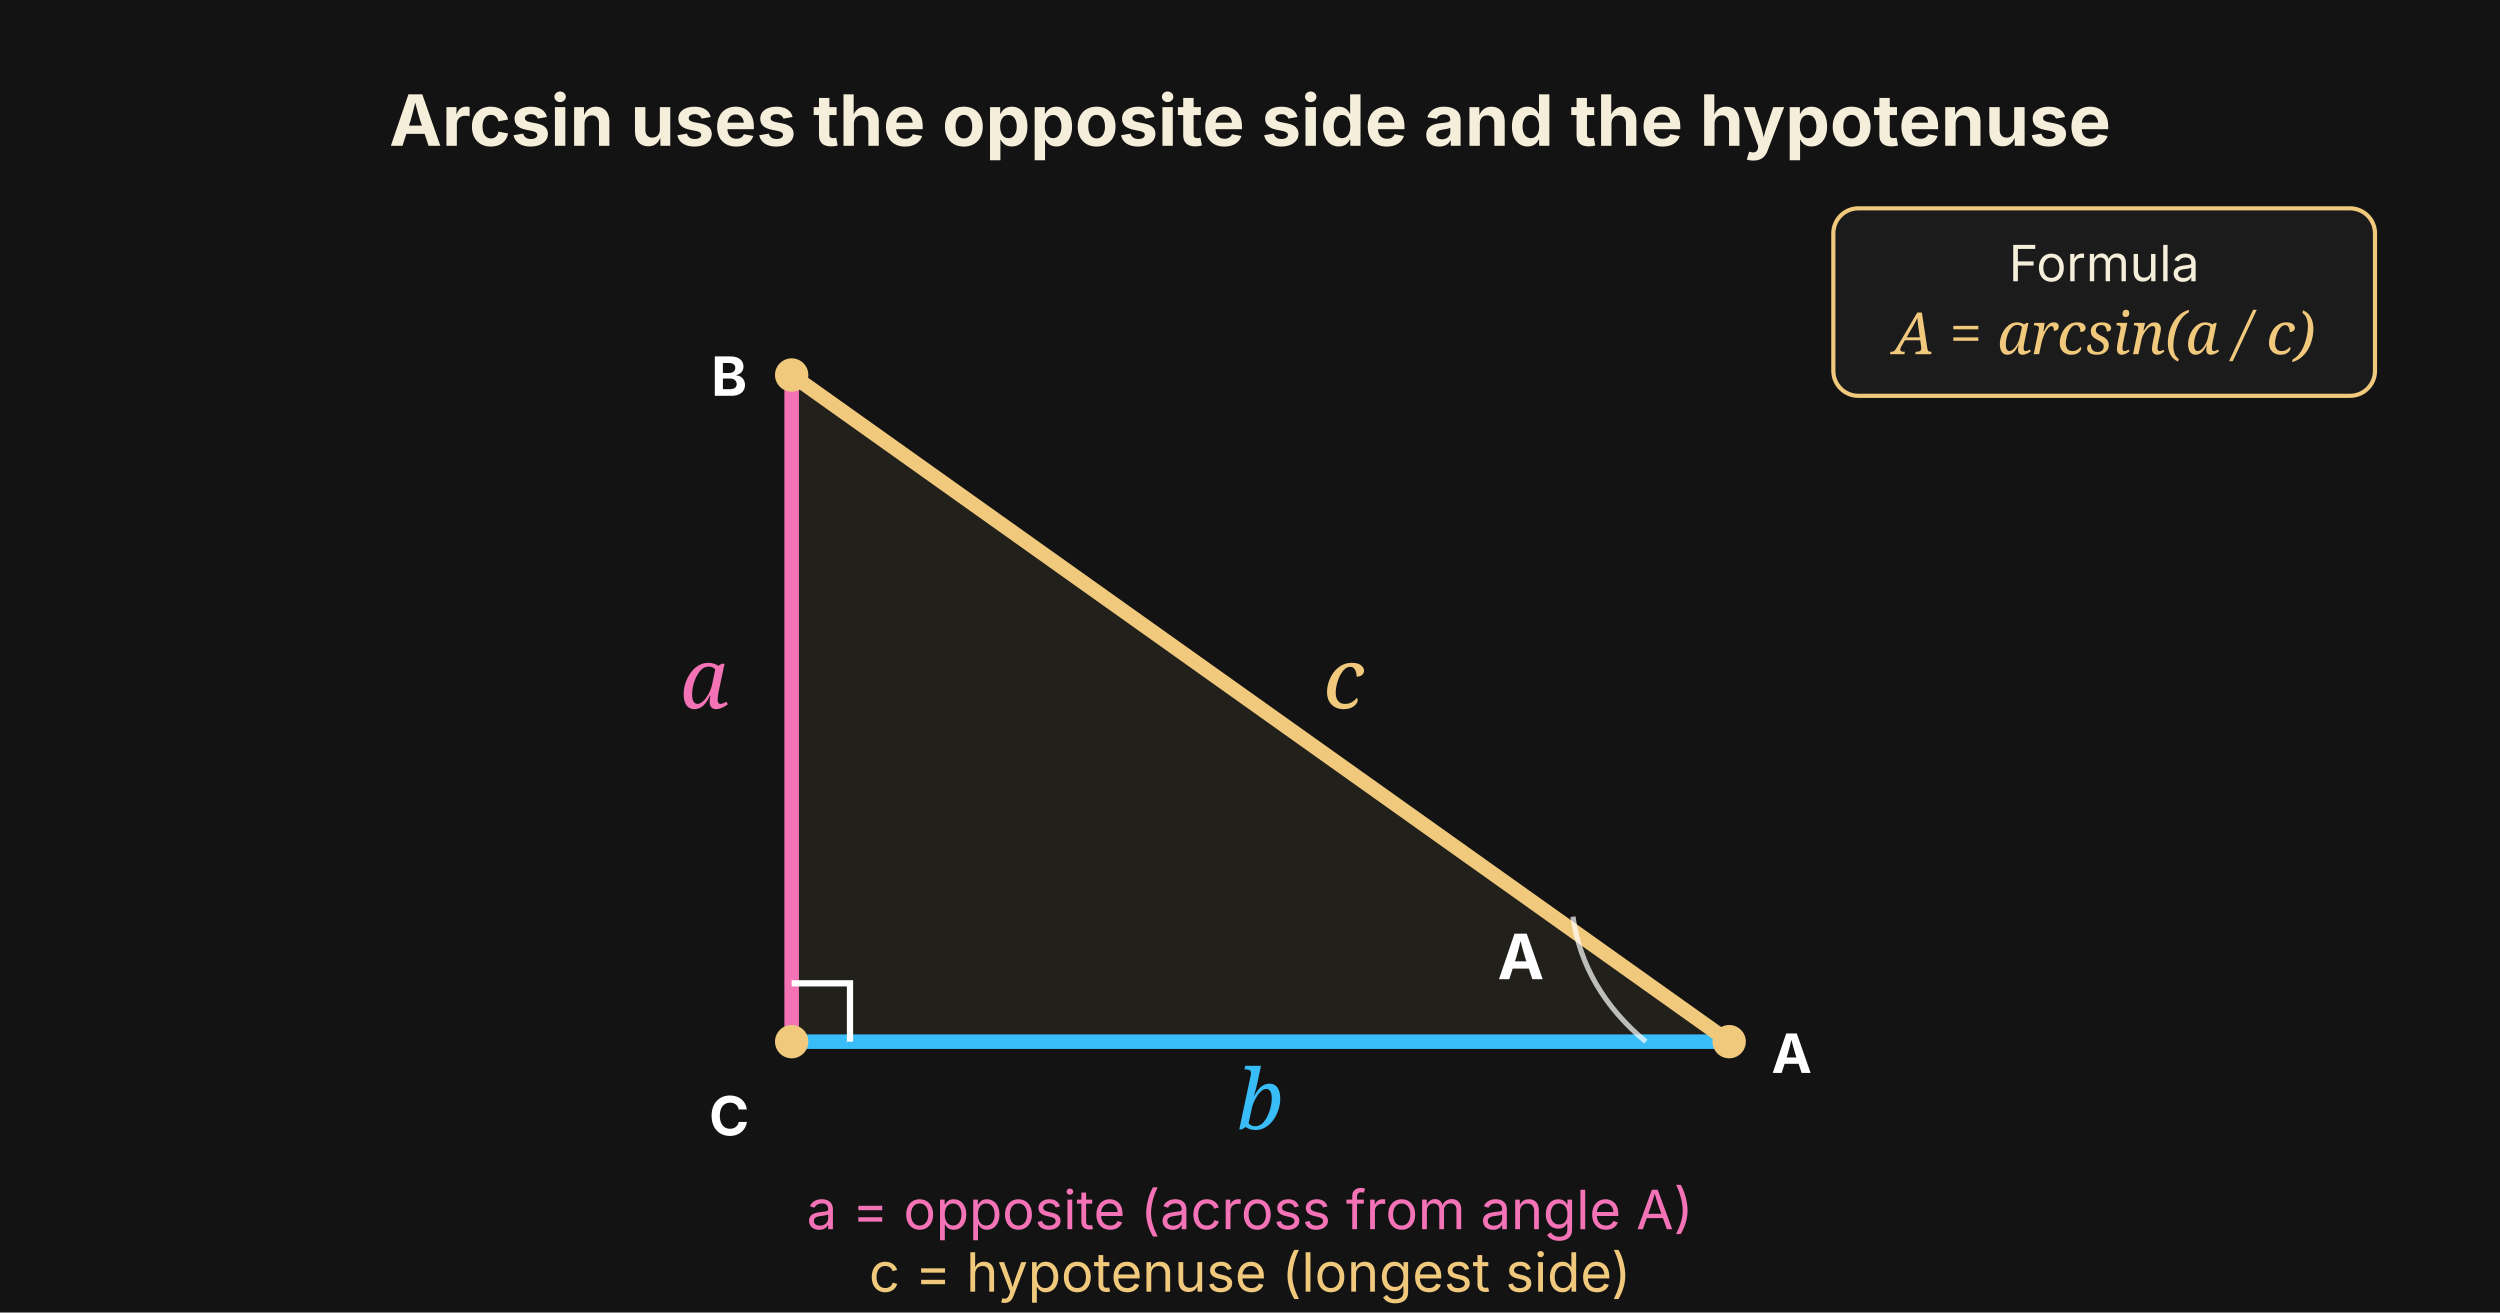
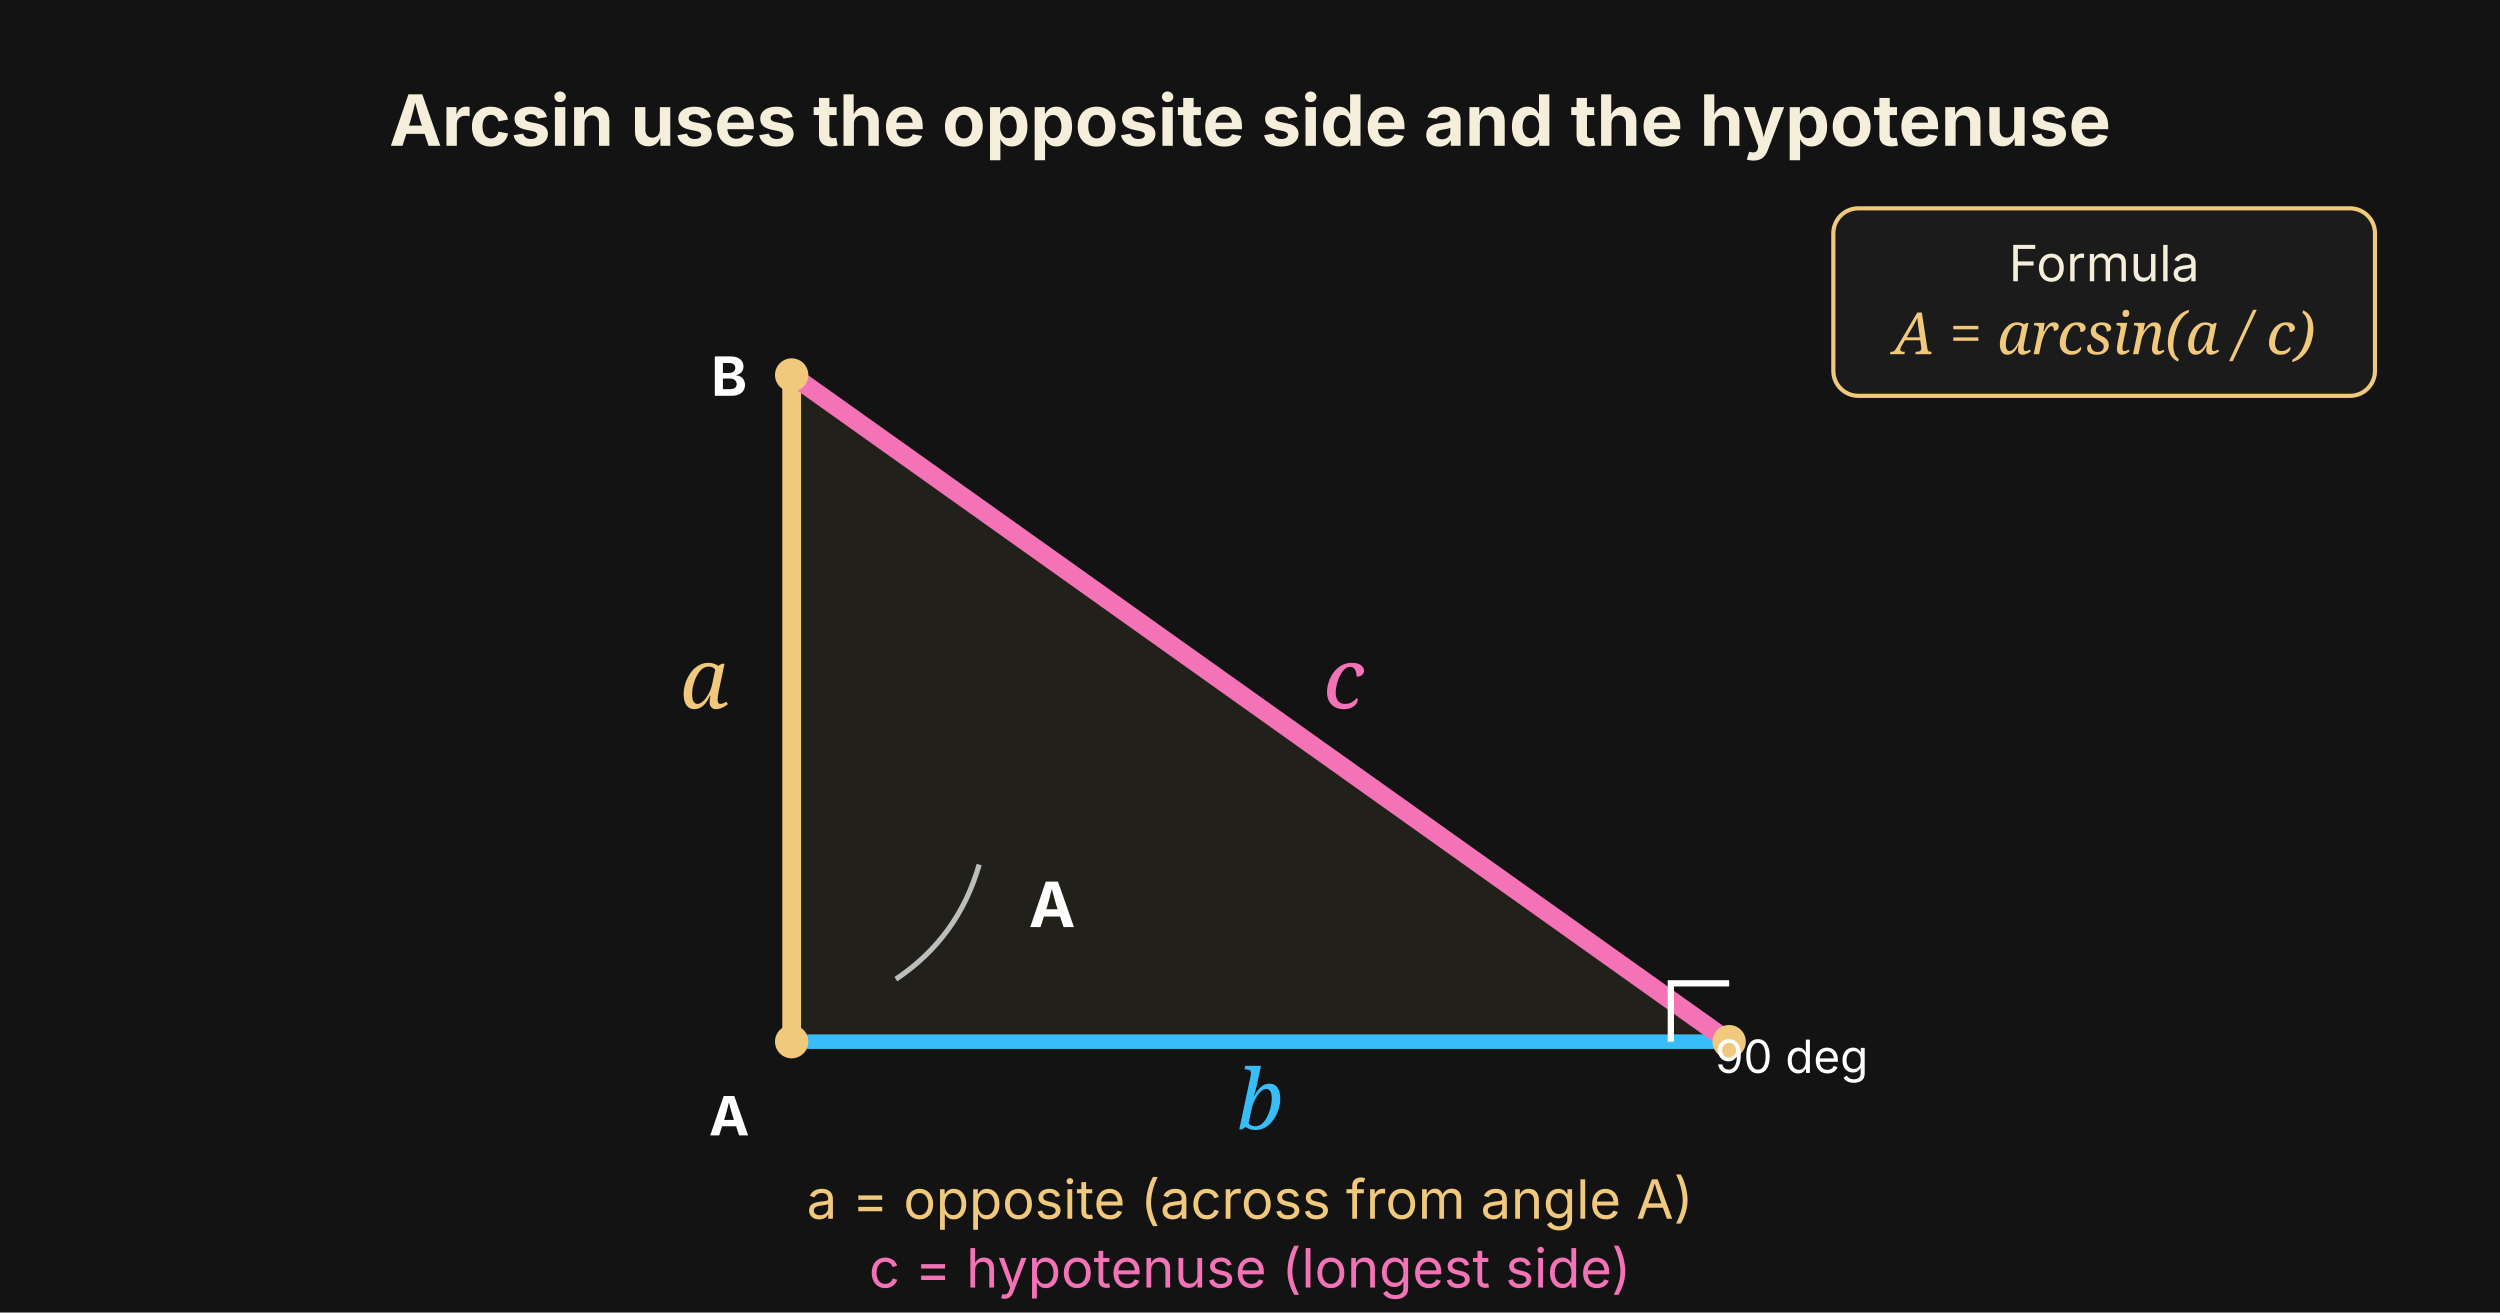
<svg xmlns="http://www.w3.org/2000/svg" width="1200" height="630" viewBox="0 0 1200 630">
  <rect x="0" y="0" width="1200" height="630" fill="#131313" />
  <text x="600" y="70" font-family="system-ui, -apple-system, 'Segoe UI', sans-serif" font-size="34" fill="#f5eeda" text-anchor="middle" font-weight="bold">Arcsin uses the opposite side and the hypotenuse</text>
  <polygon points="380,500 830,500 380,180" fill="rgba(241,201,125,0.07)" />
  <line x1="380" y1="500" x2="830" y2="500" stroke="#38bdf8" stroke-width="7" stroke-linecap="round" />
-   <line x1="380" y1="500" x2="380" y2="180" stroke="#f472b6" stroke-width="7" stroke-linecap="round" />
-   <line x1="830" y1="500" x2="380" y2="180" stroke="#f1c97d" stroke-width="7" stroke-linecap="round" />
-   <polyline points="380,472 408,472 408,500" stroke="#ffffff" stroke-width="3" fill="none" />
+   <line x1="380" y1="500" x2="380" y2="180" stroke="#f1c97d" stroke-width="9" stroke-linecap="round" />
+   <line x1="830" y1="500" x2="380" y2="180" stroke="#f472b6" stroke-width="9" stroke-linecap="round" />
+   <polyline points="802,500 802,472 830,472" stroke="#ffffff" stroke-width="3" fill="none" />
  <circle cx="380" cy="500" r="8" fill="#f1c97d" />
  <circle cx="830" cy="500" r="8" fill="#f1c97d" />
  <circle cx="380" cy="180" r="8" fill="#f1c97d" />
-   <text x="350" y="545" font-family="system-ui, -apple-system, 'Segoe UI', sans-serif" font-size="26" fill="#ffffff" text-anchor="middle" font-weight="bold">C</text>
-   <text x="860" y="515" font-family="system-ui, -apple-system, 'Segoe UI', sans-serif" font-size="26" fill="#ffffff" text-anchor="middle" font-weight="bold">A</text>
+   <text x="350" y="545" font-family="system-ui, -apple-system, 'Segoe UI', sans-serif" font-size="26" fill="#ffffff" text-anchor="middle" font-weight="bold">A</text>
+   <text x="860" y="515" font-family="system-ui, -apple-system, 'Segoe UI', sans-serif" font-size="22" fill="#ffffff" text-anchor="middle">90 deg</text>
  <text x="350" y="190" font-family="system-ui, -apple-system, 'Segoe UI', sans-serif" font-size="26" fill="#ffffff" text-anchor="middle" font-weight="bold">B</text>
  <text x="605" y="542" font-family="Noto Serif, Georgia, serif" font-size="40" fill="#38bdf8" text-anchor="middle" font-style="italic">b</text>
-   <text x="338" y="340" font-family="Noto Serif, Georgia, serif" font-size="40" fill="#f472b6" text-anchor="middle" font-style="italic">a</text>
-   <text x="645" y="340" font-family="Noto Serif, Georgia, serif" font-size="40" fill="#f1c97d" text-anchor="middle" font-style="italic">c</text>
-   <path d="M 790 500 Q 760 475 755 440" stroke="#ffffff" stroke-width="2.5" fill="none" opacity="0.7" />
-   <text x="730" y="470" font-family="system-ui, -apple-system, 'Segoe UI', sans-serif" font-size="30" fill="#ffffff" text-anchor="middle" font-weight="bold">A</text>
-   <text x="600" y="590" font-family="system-ui, -apple-system, 'Segoe UI', sans-serif" font-size="26" fill="#f472b6" text-anchor="middle">a = opposite (across from angle A)</text>
-   <text x="600" y="620" font-family="system-ui, -apple-system, 'Segoe UI', sans-serif" font-size="26" fill="#f1c97d" text-anchor="middle">c = hypotenuse (longest side)</text>
+   <text x="338" y="340" font-family="Noto Serif, Georgia, serif" font-size="40" fill="#f1c97d" text-anchor="middle" font-style="italic">a</text>
+   <text x="645" y="340" font-family="Noto Serif, Georgia, serif" font-size="40" fill="#f472b6" text-anchor="middle" font-style="italic">c</text>
+   <path d="M 430 470 Q 460 450 470 415" stroke="#ffffff" stroke-width="2.5" fill="none" opacity="0.7" />
+   <text x="505" y="445" font-family="system-ui, -apple-system, 'Segoe UI', sans-serif" font-size="30" fill="#ffffff" text-anchor="middle" font-weight="bold">A</text>
+   <text x="600" y="585" font-family="system-ui, -apple-system, 'Segoe UI', sans-serif" font-size="26" fill="#f1c97d" text-anchor="middle">a = opposite (across from angle A)</text>
+   <text x="600" y="618" font-family="system-ui, -apple-system, 'Segoe UI', sans-serif" font-size="26" fill="#f472b6" text-anchor="middle">c = hypotenuse (longest side)</text>
  <rect x="880" y="100" width="260" height="90" rx="12" fill="#1c1b1b" stroke="#f1c97d" stroke-width="2" />
  <text x="1010" y="135" font-family="system-ui, -apple-system, 'Segoe UI', sans-serif" font-size="24" fill="#f5eeda" text-anchor="middle">Formula</text>
  <text x="1010" y="170" font-family="Noto Serif, Georgia, serif" font-size="28" fill="#f1c97d" text-anchor="middle" font-style="italic">A = arcsin(a / c)</text>
</svg>
